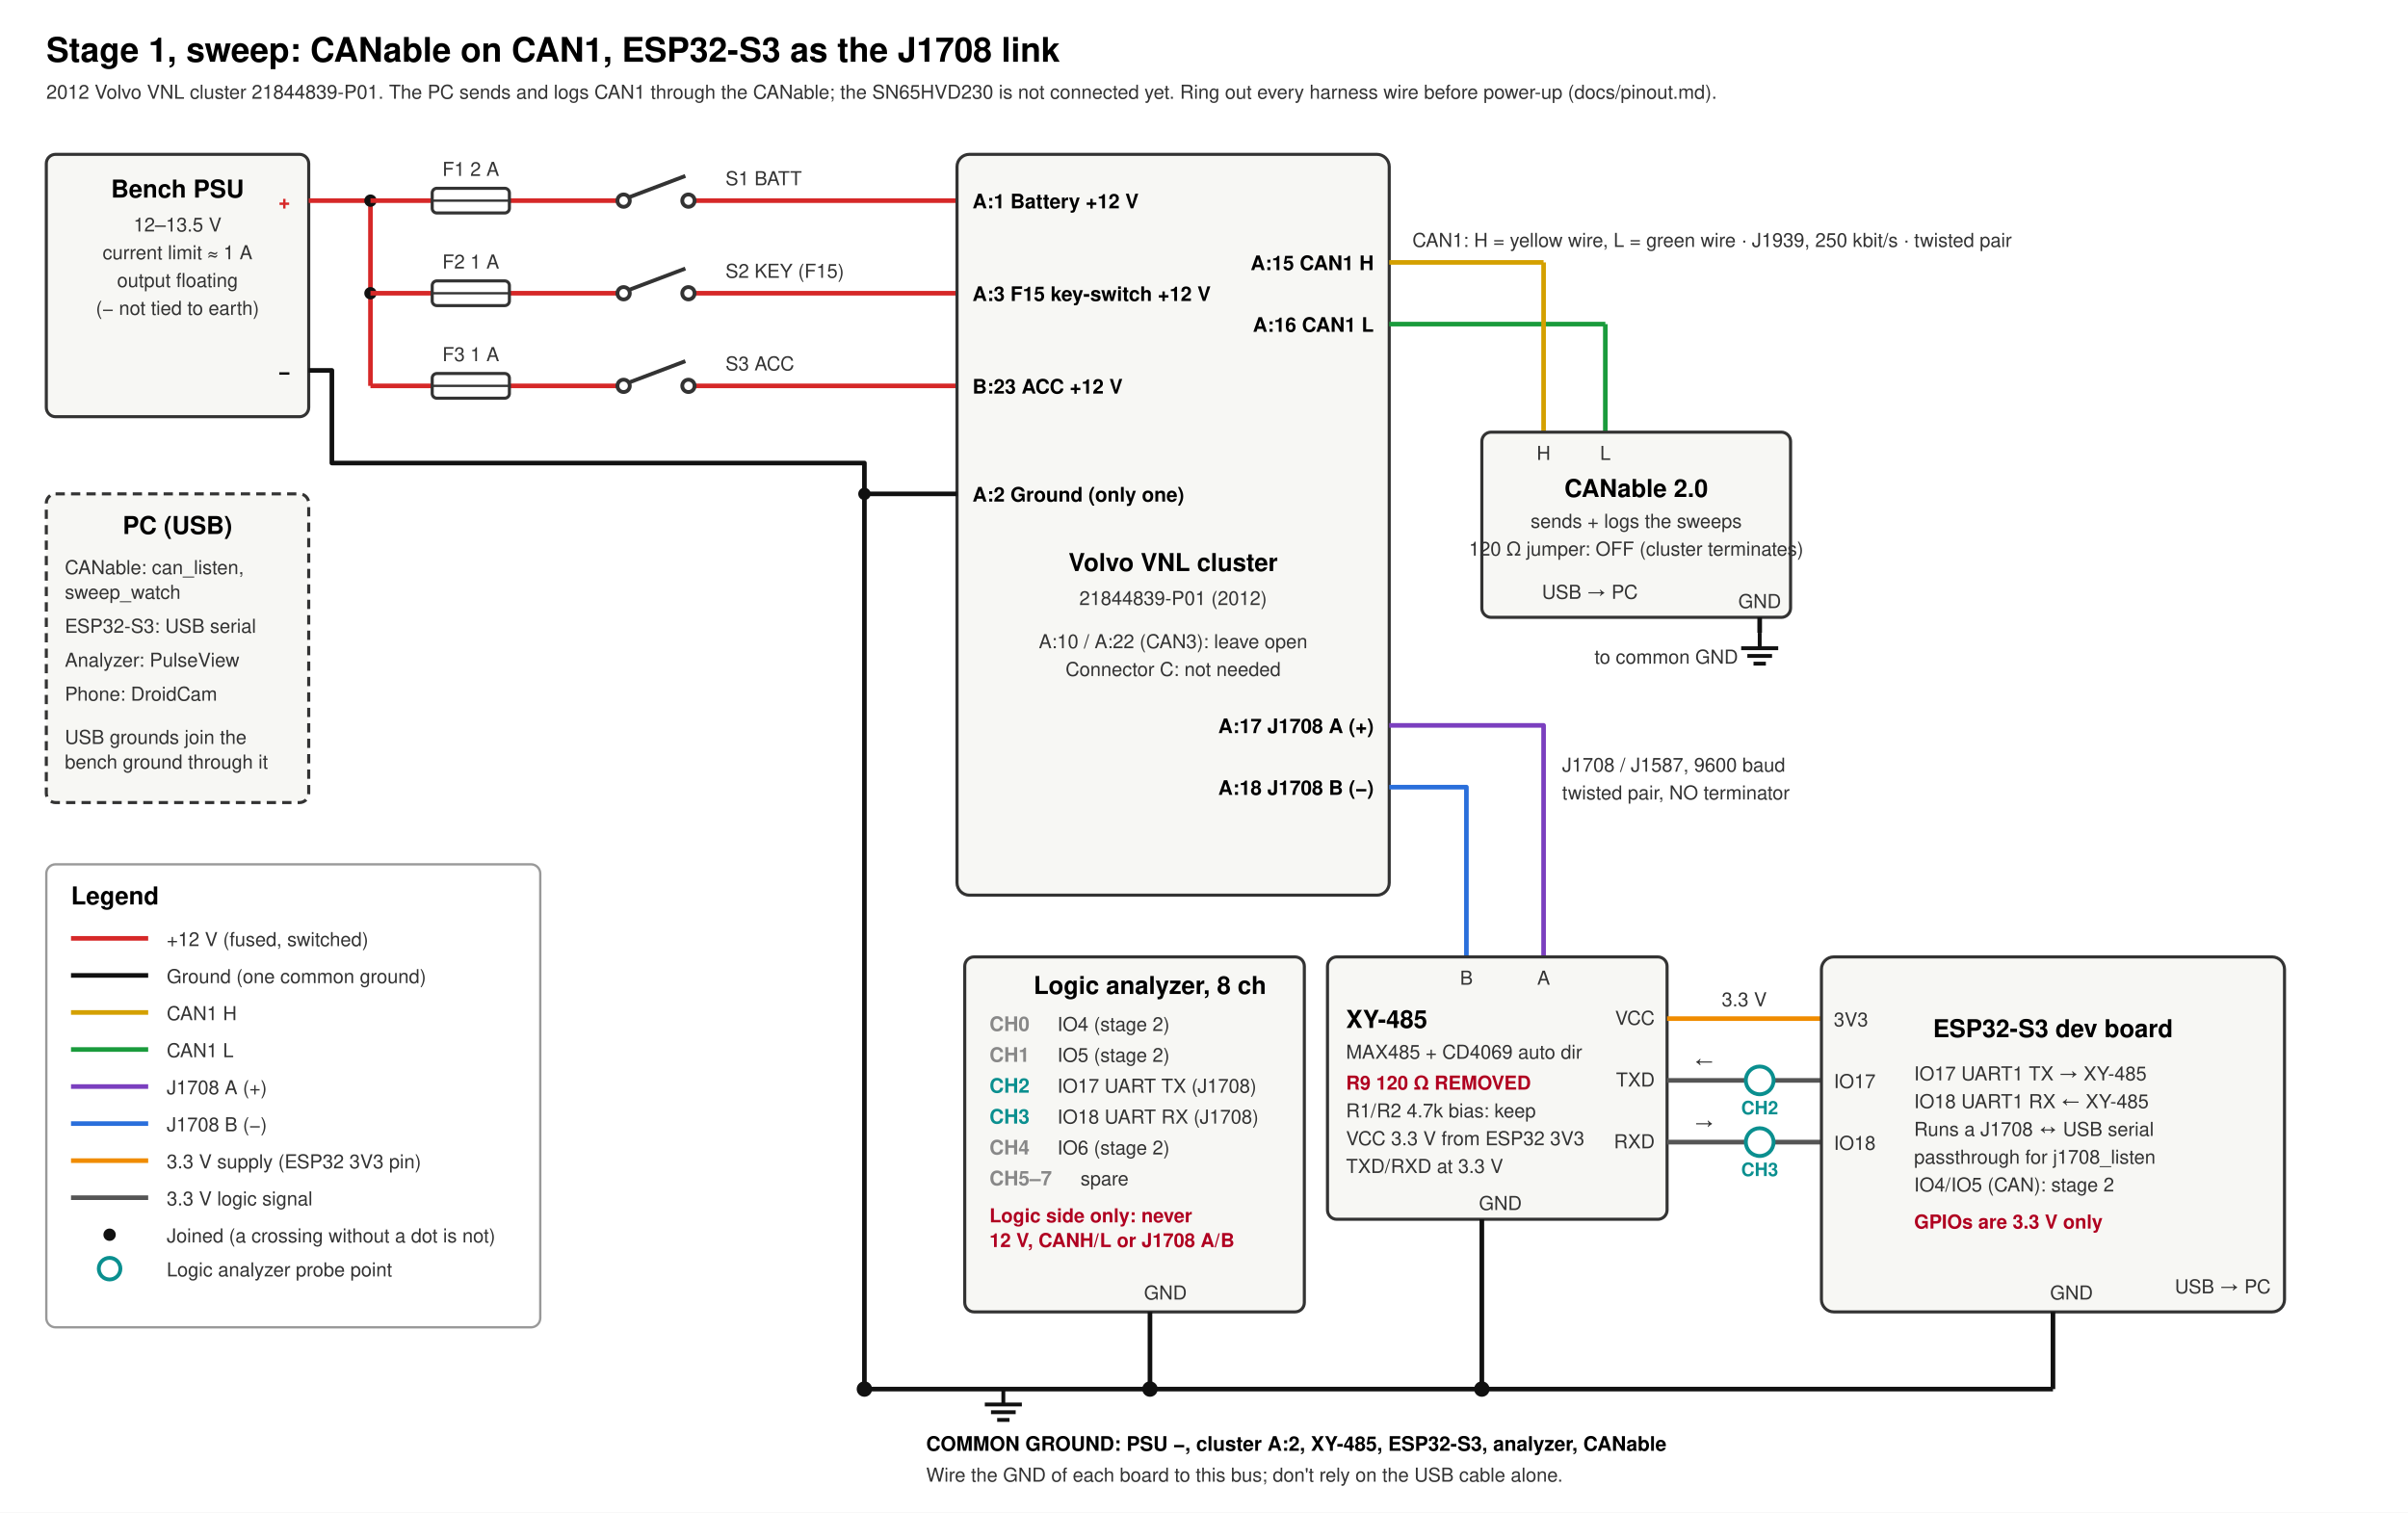
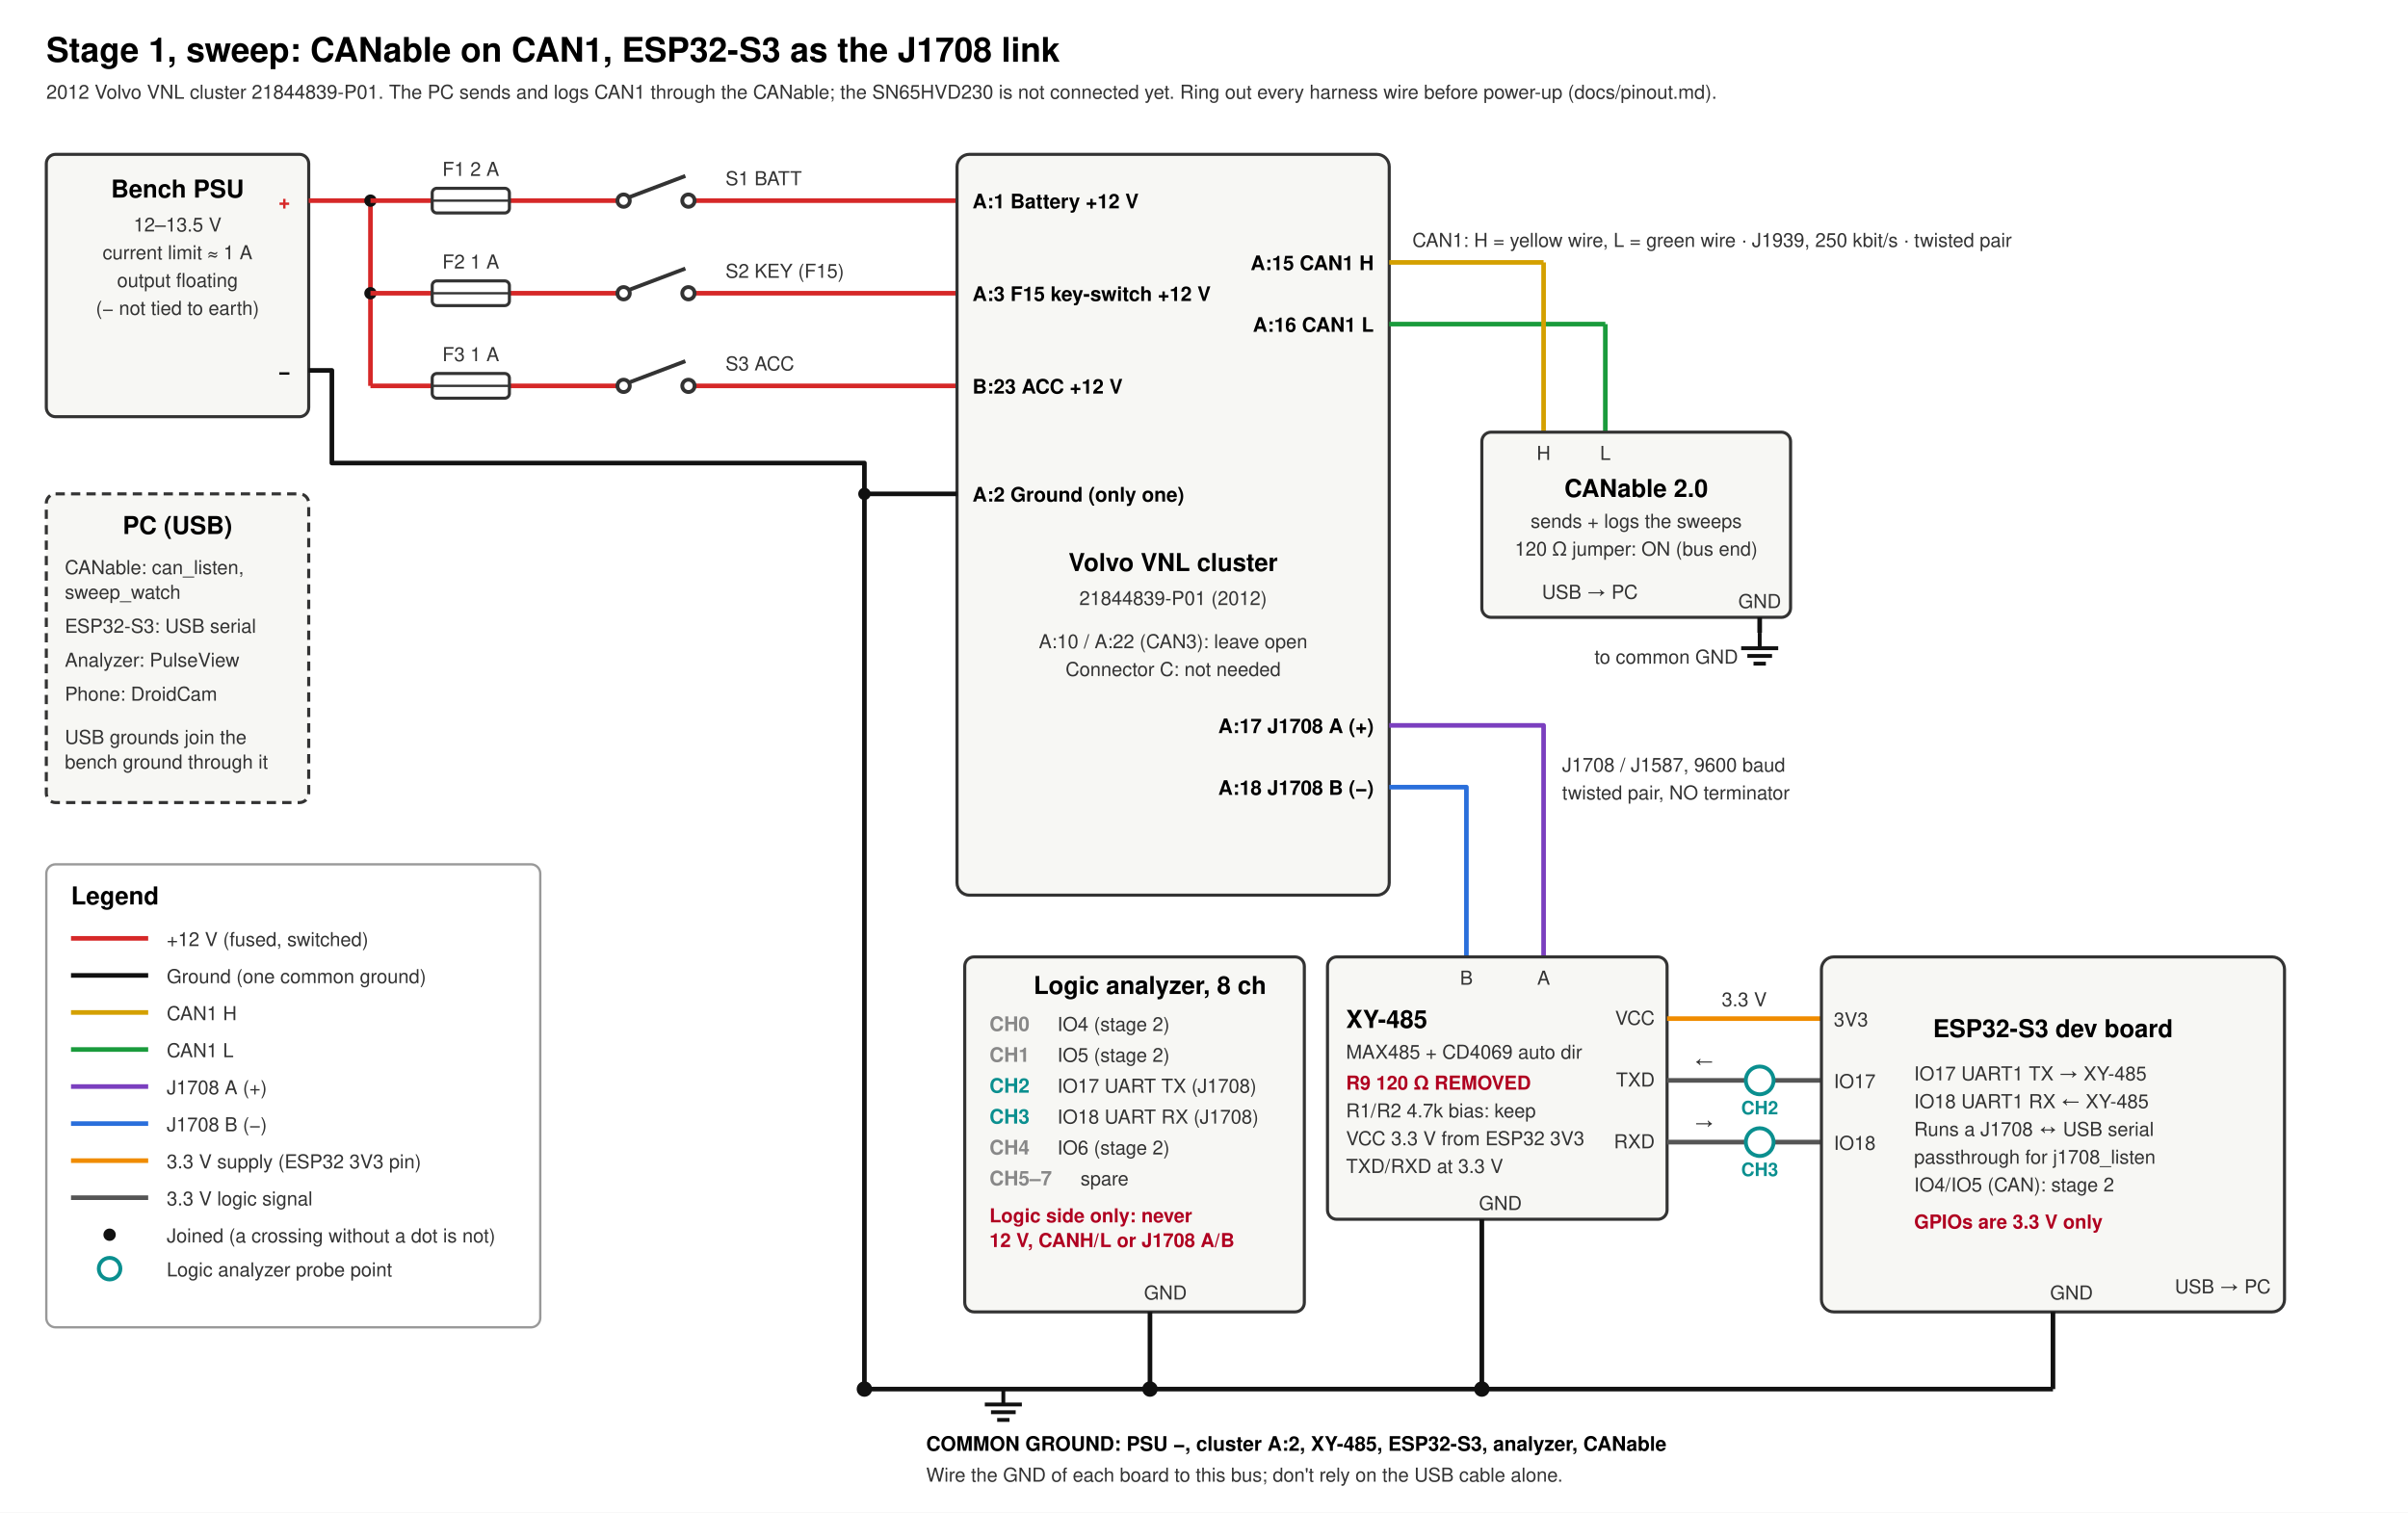
<svg xmlns="http://www.w3.org/2000/svg" viewBox="0 0 1560 980" width="1560" height="980" font-family="Segoe UI, Helvetica, Arial, sans-serif" font-size="14">
  <defs>
    <g id="gnd">
      <line x1="0" y1="0" x2="0" y2="10" stroke="#111" stroke-width="2.5" />
      <line x1="-12" y1="10" x2="12" y2="10" stroke="#111" stroke-width="2.5" />
      <line x1="-8" y1="15" x2="8" y2="15" stroke="#111" stroke-width="2.5" />
      <line x1="-4" y1="20" x2="4" y2="20" stroke="#111" stroke-width="2.5" />
    </g>
  </defs>
  <style>
    .box { fill: #f7f7f4; stroke: #333; stroke-width: 2; }
    .title { font-weight: 700; font-size: 16px; }
    .small { font-size: 12.5px; fill: #333; }
    .pin { font-size: 13px; font-weight: 600; }
    .warn { font-size: 12.5px; fill: #b00020; font-weight: 600; }
    .w { fill: none; stroke-width: 3; stroke-linejoin: round; }
    .v12 { stroke: #d62828; }
    .gndw { stroke: #111; }
    .canh { stroke: #d4a000; }
    .canl { stroke: #1a9b3c; }
    .ja { stroke: #7b3fbf; }
    .jb { stroke: #2a6fdb; }
    .v33 { stroke: #f08c00; }
    .v5 { stroke: #e0569b; }
    .sig { stroke: #555; }
    .dot { fill: #111; }
    .probe { fill: #fff; stroke: #0a8f8f; stroke-width: 2.5; }
    .ptxt { font-size: 12px; font-weight: 700; fill: #0a8f8f; }
  </style>
  <rect x="0" y="0" width="1560" height="980" fill="#ffffff" />
  <text x="30" y="40" font-size="22" font-weight="700">Stage 1, sweep: CANable on CAN1, ESP32-S3 as the J1708 link</text>
  <text x="30" y="64" class="small">2012 Volvo VNL cluster 21844839-P01. The PC sends and logs CAN1 through the CANable; the SN65HVD230 is not connected yet. Ring out every harness wire before power-up (docs/pinout.md).</text>
  <rect class="box" x="30" y="100" width="170" height="170" rx="6" />
  <text x="115" y="128" class="title" text-anchor="middle">Bench PSU</text>
  <text x="115" y="150" class="small" text-anchor="middle">12–13.5 V</text>
  <text x="115" y="168" class="small" text-anchor="middle">current limit ≈ 1 A</text>
  <text x="115" y="186" class="small" text-anchor="middle">output floating</text>
  <text x="115" y="204" class="small" text-anchor="middle">(− not tied to earth)</text>
  <text x="188" y="135" class="pin" text-anchor="end" fill="#d62828">+</text>
  <text x="188" y="245" class="pin" text-anchor="end">−</text>
  <path class="w v12" d="M200 130 H240 M240 130 V250" />
  <circle class="dot" cx="240" cy="190" r="4" />
  <circle class="dot" cx="240" cy="130" r="4" />
  <path class="w v12" d="M240 130 H280 M330 130 H400 M450 130 H620" />
  <path class="w v12" d="M240 190 H280 M330 190 H400 M450 190 H620" />
  <path class="w v12" d="M240 250 H280 M330 250 H400 M450 250 H620" />
  <g stroke="#333" stroke-width="2" fill="#fff">
    <rect x="280" y="122" width="50" height="16" rx="3" />
    <rect x="280" y="182" width="50" height="16" rx="3" />
    <rect x="280" y="242" width="50" height="16" rx="3" />
  </g>
  <g stroke="#333" stroke-width="1.5">
    <line x1="280" y1="130" x2="330" y2="130" />
    <line x1="280" y1="190" x2="330" y2="190" />
    <line x1="280" y1="250" x2="330" y2="250" />
  </g>
  <text x="305" y="114" class="small" text-anchor="middle">F1 2 A</text>
  <text x="305" y="174" class="small" text-anchor="middle">F2 1 A</text>
  <text x="305" y="234" class="small" text-anchor="middle">F3 1 A</text>
  <g stroke="#333" stroke-width="2.5" fill="#fff">
    <circle cx="404" cy="130" r="4" />
    <circle cx="446" cy="130" r="4" />
    <line x1="407" y1="128" x2="444" y2="114" />
    <circle cx="404" cy="190" r="4" />
    <circle cx="446" cy="190" r="4" />
    <line x1="407" y1="188" x2="444" y2="174" />
    <circle cx="404" cy="250" r="4" />
    <circle cx="446" cy="250" r="4" />
    <line x1="407" y1="248" x2="444" y2="234" />
  </g>
  <text x="470" y="120" class="small">S1 BATT</text>
  <text x="470" y="180" class="small">S2 KEY (F15)</text>
  <text x="470" y="240" class="small">S3 ACC</text>
  <path class="w gndw" d="M200 240 H215 V300 H560 V900" />
  <rect class="box" x="620" y="100" width="280" height="480" rx="8" />
  <text x="760" y="370" class="title" text-anchor="middle" font-size="18">Volvo VNL cluster</text>
  <text x="760" y="392" class="small" text-anchor="middle">21844839-P01 (2012)</text>
  <text x="760" y="420" class="small" text-anchor="middle">A:10 / A:22 (CAN3): leave open</text>
  <text x="760" y="438" class="small" text-anchor="middle">Connector C: not needed</text>
  <text x="630" y="135" class="pin">A:1 Battery +12 V</text>
  <text x="630" y="195" class="pin">A:3 F15 key-switch +12 V</text>
  <text x="630" y="255" class="pin">B:23 ACC +12 V</text>
  <text x="630" y="325" class="pin">A:2 Ground (only one)</text>
  <text x="890" y="175" class="pin" text-anchor="end">A:15 CAN1 H</text>
  <text x="890" y="215" class="pin" text-anchor="end">A:16 CAN1 L</text>
  <text x="890" y="475" class="pin" text-anchor="end">A:17 J1708 A (+)</text>
  <text x="890" y="515" class="pin" text-anchor="end">A:18 J1708 B (−)</text>
  <path class="w gndw" d="M620 320 H560" />
  <circle class="dot" cx="560" cy="320" r="4" />
  <path class="w canh" d="M900 170 H1000" />
  <path class="w canl" d="M900 210 H1040" />
  <text x="915" y="160" class="small">CAN1: H = yellow wire, L = green wire · J1939, 250 kbit/s · twisted pair</text>
  <path class="w canh" d="M1000 170 V280" />
  <path class="w canl" d="M1040 210 V280" />
  <rect class="box" x="960" y="280" width="200" height="120" rx="6" />
  <text x="1000" y="298" class="small" text-anchor="middle">H</text>
  <text x="1040" y="298" class="small" text-anchor="middle">L</text>
  <text x="1060" y="322" class="title" text-anchor="middle">CANable 2.0</text>
  <text x="1060" y="342" class="small" text-anchor="middle">sends + logs the sweeps</text>
-   <text x="1060" y="360" class="small" text-anchor="middle">120 Ω jumper: OFF (cluster terminates)</text>
+   <text x="1060" y="360" class="small" text-anchor="middle">120 Ω jumper: ON (bus end)</text>
  <text x="1030" y="388" class="small" text-anchor="middle">USB → PC</text>
  <text x="1140" y="394" class="small" text-anchor="middle">GND</text>
  <path class="w gndw" d="M1140 400 V410" />
  <use href="#gnd" x="1140" y="410" />
  <text x="1126" y="430" class="small" text-anchor="end">to common GND</text>
  <path class="w ja" d="M900 470 H1000 V620" />
  <path class="w jb" d="M900 510 H950 V620" />
  <text x="1012" y="500" class="small">J1708 / J1587, 9600 baud</text>
  <text x="1012" y="518" class="small">twisted pair, NO terminator</text>
  <rect class="box" x="860" y="620" width="220" height="170" rx="6" />
  <text x="950" y="638" class="small" text-anchor="middle">B</text>
  <text x="1000" y="638" class="small" text-anchor="middle">A</text>
  <text x="872" y="666" class="title">XY-485</text>
  <text x="872" y="686" class="small">MAX485 + CD4069 auto dir</text>
  <text x="872" y="706" class="warn">R9 120 Ω REMOVED</text>
  <text x="872" y="724" class="small">R1/R2 4.7k bias: keep</text>
  <text x="872" y="742" class="small">VCC 3.3 V from ESP32 3V3</text>
  <text x="872" y="760" class="small">TXD/RXD at 3.3 V</text>
  <text x="1072" y="664" class="small" text-anchor="end">VCC</text>
  <text x="1072" y="704" class="small" text-anchor="end">TXD</text>
  <text x="1072" y="744" class="small" text-anchor="end">RXD</text>
  <text x="972" y="784" class="small" text-anchor="middle">GND</text>
  <path class="w gndw" d="M960 790 V900" />
  <path class="w v33" d="M1080 660 H1180" />
  <path class="w sig" d="M1080 700 H1180" />
  <path class="w sig" d="M1080 740 H1180" />
  <text x="1130" y="652" class="small" text-anchor="middle">3.3 V</text>
  <text x="1104" y="692" class="small" text-anchor="middle">←</text>
  <text x="1104" y="732" class="small" text-anchor="middle">→</text>
  <circle class="probe" cx="1140" cy="700" r="9" />
  <text x="1132" y="722" class="ptxt" text-anchor="start" dx="-4">CH2</text>
  <circle class="probe" cx="1140" cy="740" r="9" />
  <text x="1132" y="762" class="ptxt" text-anchor="start" dx="-4">CH3</text>
  <rect class="box" x="1180" y="620" width="300" height="230" rx="8" />
  <text x="1188" y="665" class="small">3V3</text>
  <text x="1188" y="705" class="small">IO17</text>
  <text x="1188" y="745" class="small">IO18</text>
  <text x="1330" y="672" class="title" text-anchor="middle">ESP32-S3 dev board</text>
  <text x="1240" y="700" class="small">IO17 UART1 TX → XY-485</text>
  <text x="1240" y="718" class="small">IO18 UART1 RX ← XY-485</text>
  <text x="1240" y="736" class="small">Runs a J1708 ↔ USB serial</text>
  <text x="1240" y="754" class="small">passthrough for j1708_listen</text>
  <text x="1240" y="772" class="small">IO4/IO5 (CAN): stage 2</text>
  <text x="1240" y="796" class="warn">GPIOs are 3.3 V only</text>
  <text x="1440" y="838" class="small" text-anchor="middle">USB → PC</text>
  <text x="1342" y="842" class="small" text-anchor="middle">GND</text>
  <path class="w gndw" d="M1330 850 V900" />
  <rect class="box" x="625" y="620" width="220" height="230" rx="6" />
  <text x="745" y="644" class="title" text-anchor="middle">Logic analyzer, 8 ch</text>
  <text x="641" y="668" class="pin" fill="#888">CH0</text>
  <text x="685" y="668" class="small" fill="#888">IO4 (stage 2)</text>
  <text x="641" y="688" class="pin" fill="#888">CH1</text>
  <text x="685" y="688" class="small" fill="#888">IO5 (stage 2)</text>
  <text x="641" y="708" class="pin" fill="#0a8f8f">CH2</text>
  <text x="685" y="708" class="small">IO17 UART TX (J1708)</text>
  <text x="641" y="728" class="pin" fill="#0a8f8f">CH3</text>
  <text x="685" y="728" class="small">IO18 UART RX (J1708)</text>
  <text x="641" y="748" class="pin" fill="#888">CH4</text>
  <text x="685" y="748" class="small" fill="#888">IO6 (stage 2)</text>
  <text x="641" y="768" class="pin" fill="#888">CH5–7</text>
  <text x="700" y="768" class="small">spare</text>
  <text x="641" y="792" class="warn">Logic side only: never</text>
  <text x="641" y="808" class="warn">12 V, CANH/L or J1708 A/B</text>
  <text x="755" y="842" class="small" text-anchor="middle">GND</text>
  <path class="w gndw" d="M745 850 V900" />
  <rect class="box" x="30" y="320" width="170" height="200" rx="6" stroke-dasharray="6 4" />
  <text x="115" y="346" class="title" text-anchor="middle">PC (USB)</text>
  <text x="42" y="372" class="small">CANable: can_listen,</text>
  <text x="42" y="388" class="small">  sweep_watch</text>
  <text x="42" y="410" class="small">ESP32-S3: USB serial</text>
  <text x="42" y="432" class="small">Analyzer: PulseView</text>
  <text x="42" y="454" class="small">Phone: DroidCam</text>
  <text x="42" y="482" class="small">USB grounds join the</text>
  <text x="42" y="498" class="small">bench ground through it</text>
  <rect x="30" y="560" width="320" height="300" rx="6" fill="#fff" stroke="#999" stroke-width="1.5" />
  <text x="46" y="586" class="title">Legend</text>
  <g>
    <line x1="46" y1="608" x2="96" y2="608" class="w v12" />
    <text x="108" y="613" class="small">+12 V (fused, switched)</text>
    <line x1="46" y1="632" x2="96" y2="632" class="w gndw" />
    <text x="108" y="637" class="small">Ground (one common ground)</text>
    <line x1="46" y1="656" x2="96" y2="656" class="w canh" />
    <text x="108" y="661" class="small">CAN1 H</text>
    <line x1="46" y1="680" x2="96" y2="680" class="w canl" />
    <text x="108" y="685" class="small">CAN1 L</text>
    <line x1="46" y1="704" x2="96" y2="704" class="w ja" />
    <text x="108" y="709" class="small">J1708 A (+)</text>
    <line x1="46" y1="728" x2="96" y2="728" class="w jb" />
    <text x="108" y="733" class="small">J1708 B (−)</text>
    <line x1="46" y1="752" x2="96" y2="752" class="w v33" />
    <text x="108" y="757" class="small">3.3 V supply (ESP32 3V3 pin)</text>
    <line x1="46" y1="776" x2="96" y2="776" class="w sig" />
    <text x="108" y="781" class="small">3.3 V logic signal</text>
    <circle class="dot" cx="71" cy="800" r="4" />
    <text x="108" y="805" class="small">Joined (a crossing without a dot is not)</text>
    <circle class="probe" cx="71" cy="822" r="7" />
    <text x="108" y="827" class="small">Logic analyzer probe point</text>
  </g>
  <path class="w gndw" d="M560 900 H1330" stroke-width="5" />
  <circle class="dot" cx="560" cy="900" r="5" />
  <circle class="dot" cx="745" cy="900" r="5" />
  <circle class="dot" cx="960" cy="900" r="5" />
  <use href="#gnd" x="650" y="900" />
  <text x="600" y="940" class="pin">COMMON GROUND: PSU −, cluster A:2, XY-485, ESP32-S3, analyzer, CANable</text>
  <text x="600" y="960" class="small">Wire the GND of each board to this bus; don't rely on the USB cable alone.</text>
</svg>
